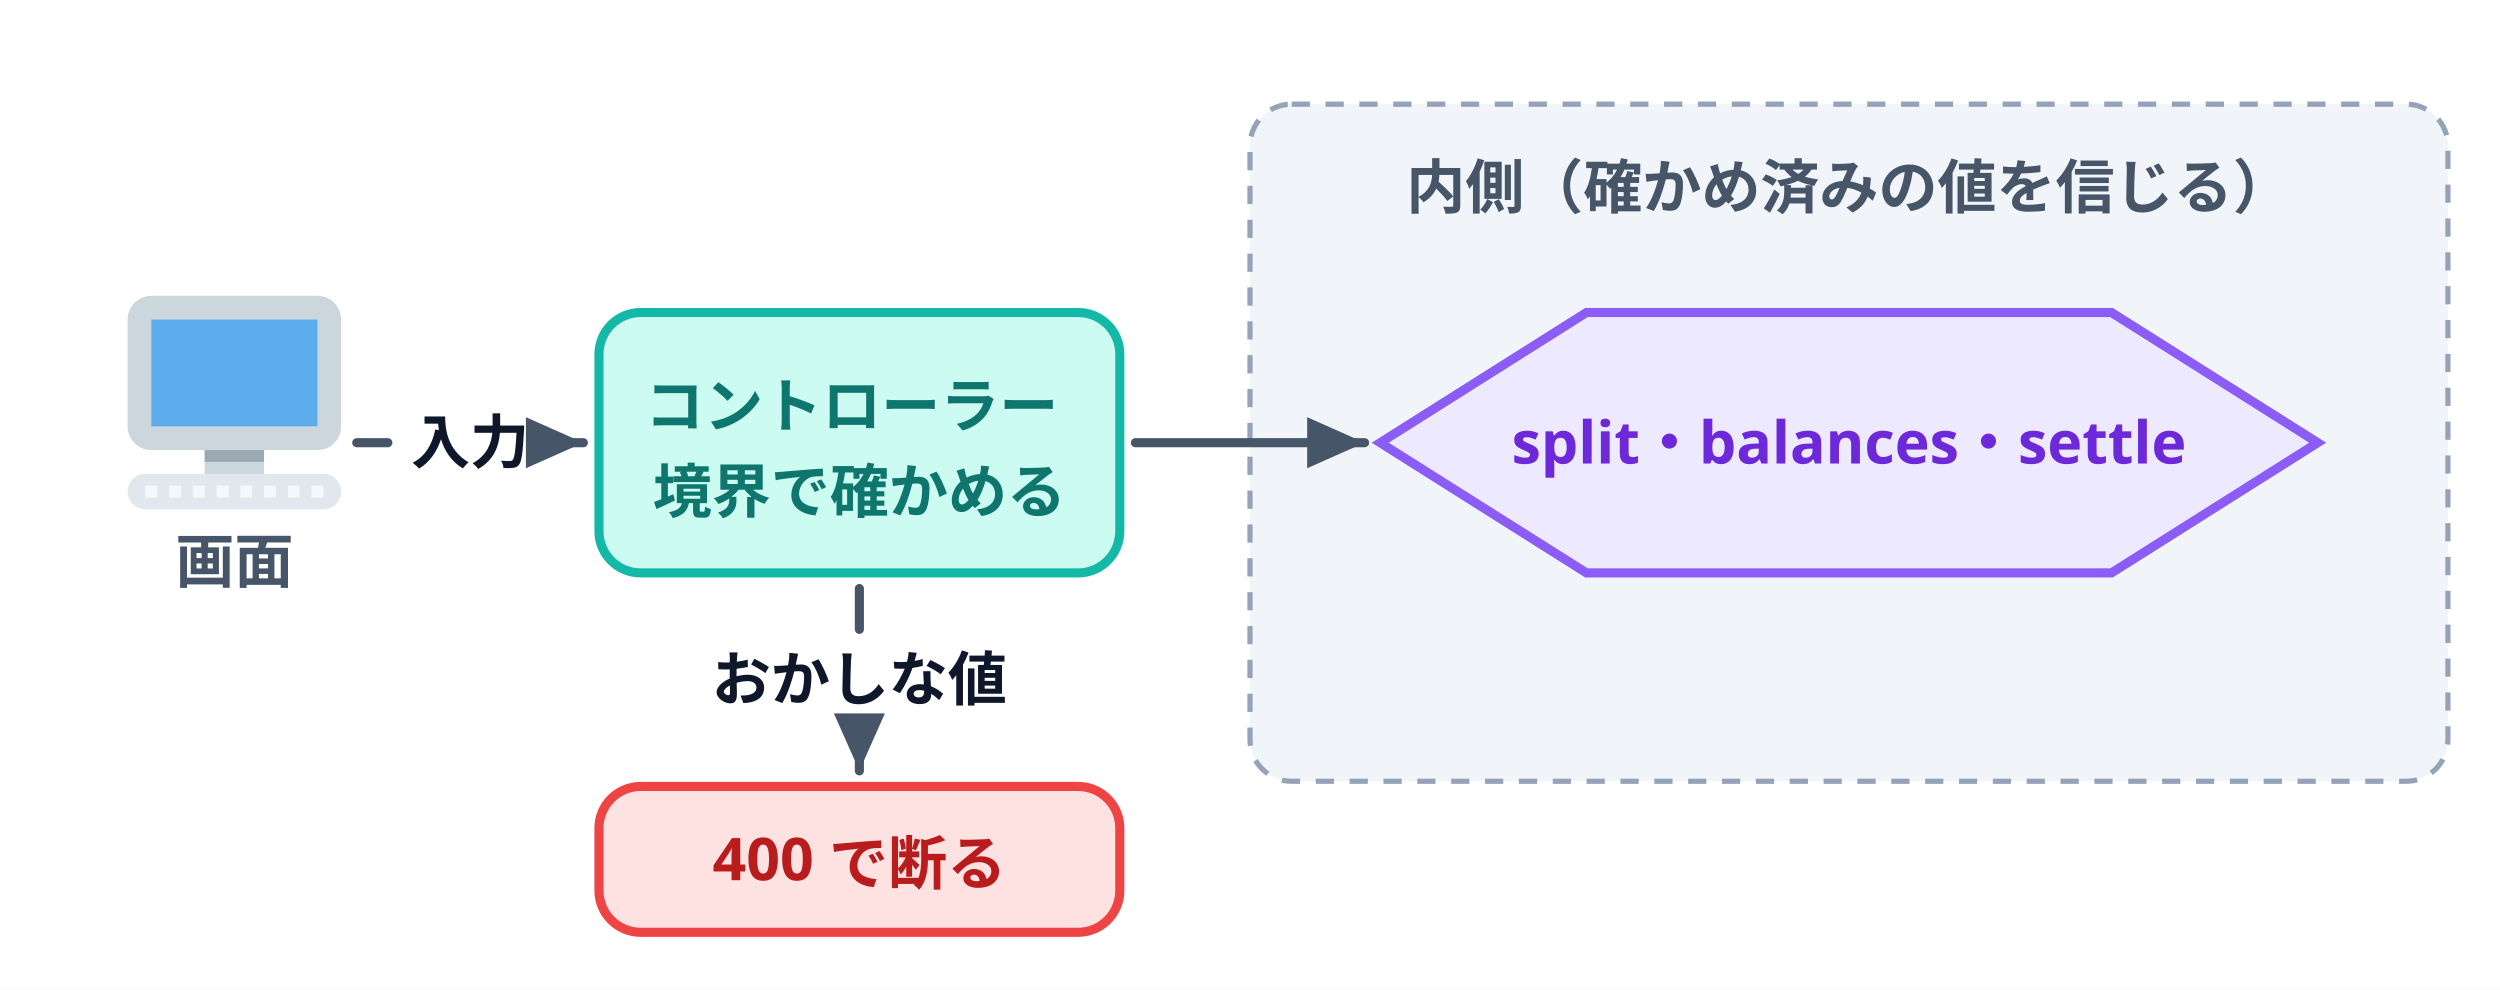
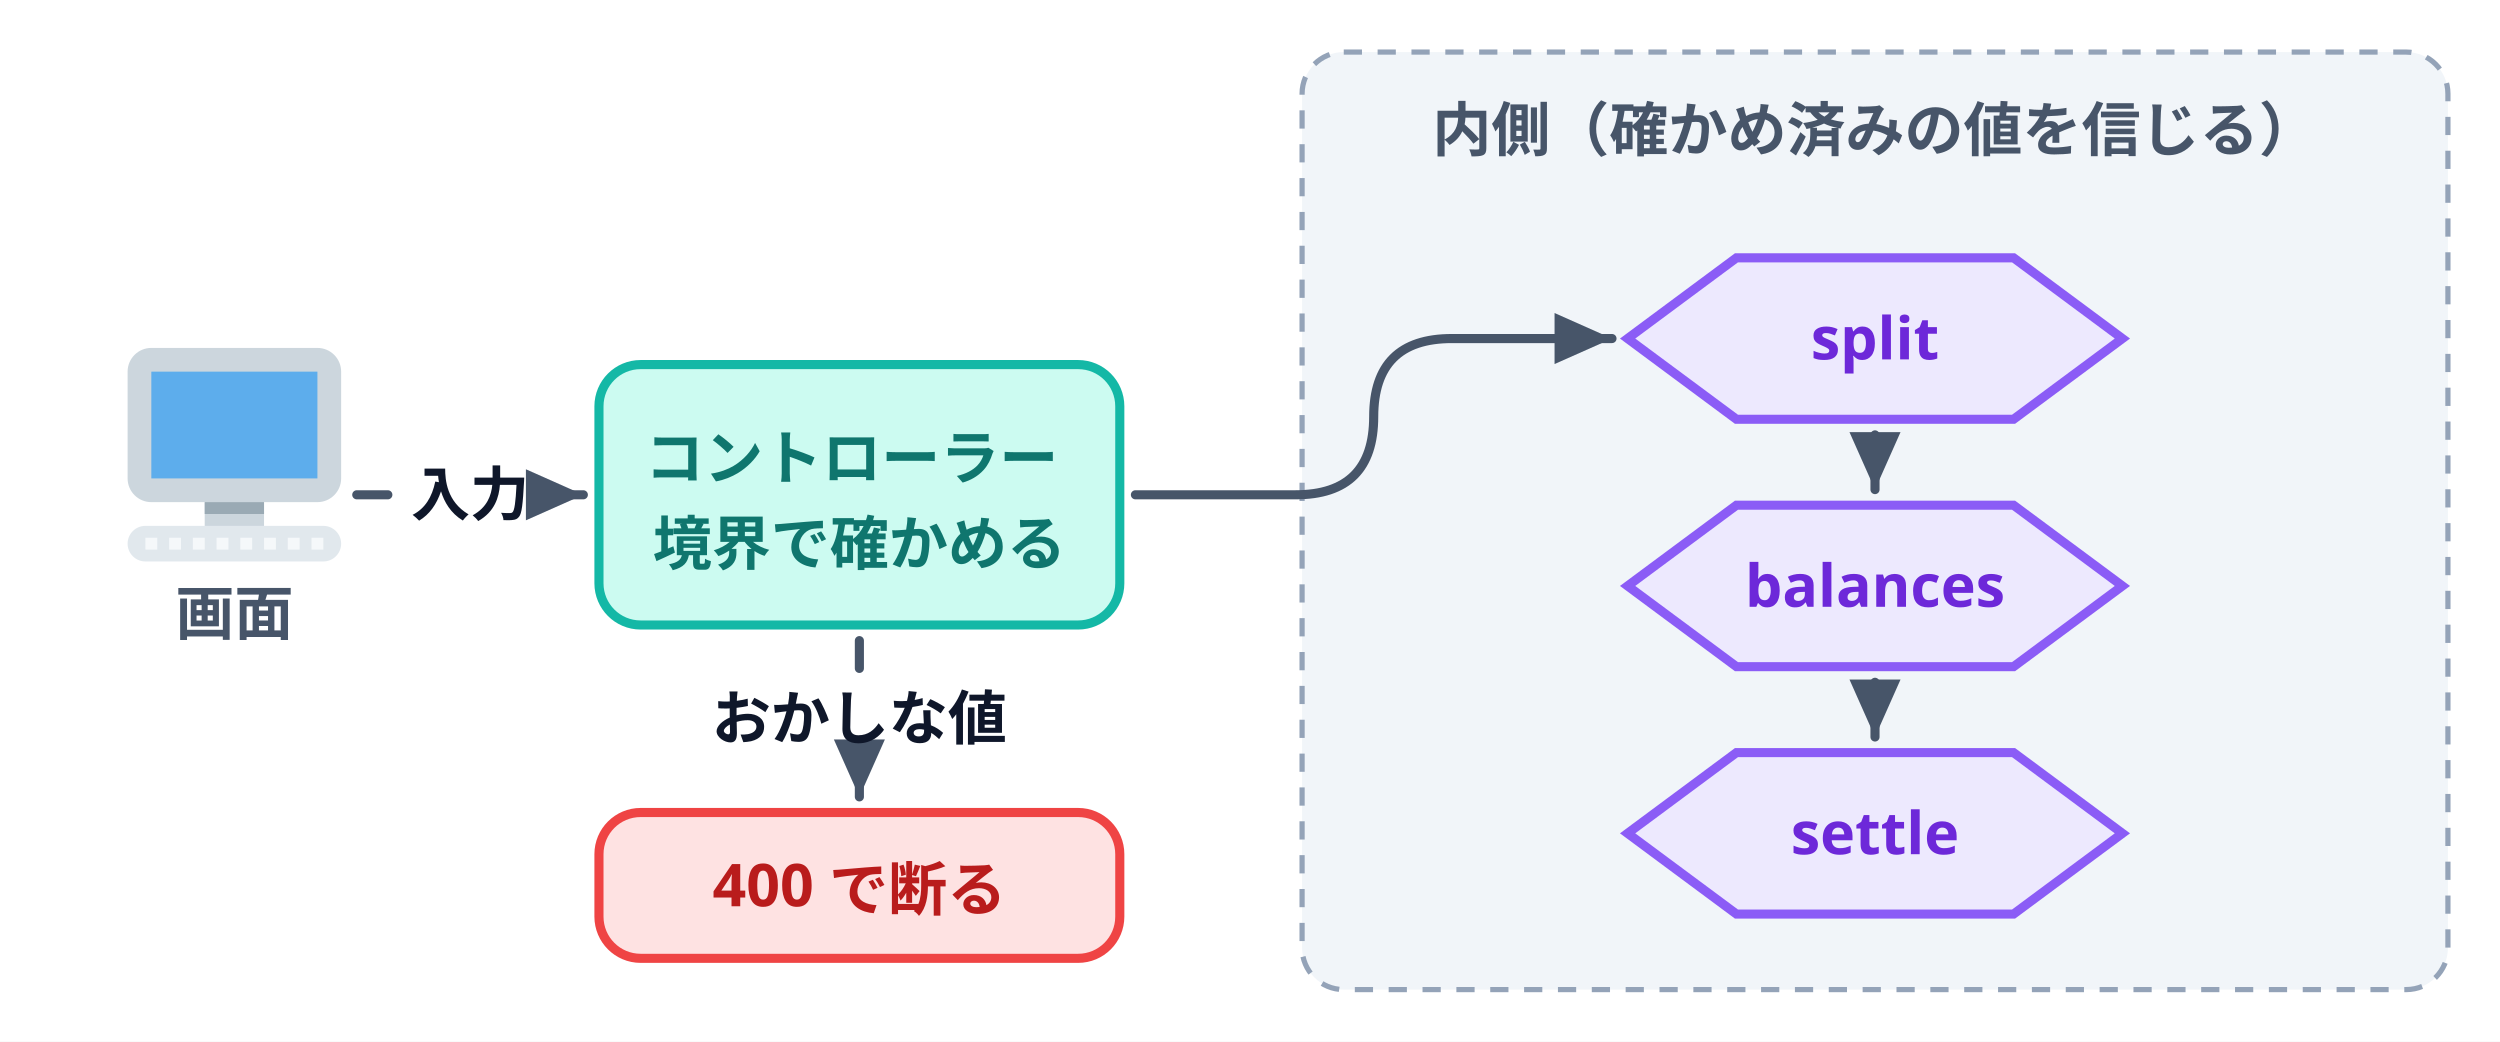
- <svg xmlns="http://www.w3.org/2000/svg" width="960" height="380" viewBox="0 0 960 380" font-family="'Hiragino Sans','Noto Sans JP','Yu Gothic','Segoe UI',sans-serif">
+ <svg xmlns="http://www.w3.org/2000/svg" width="960" height="400" viewBox="0 0 960 400" font-family="'Hiragino Sans','Noto Sans JP','Yu Gothic','Segoe UI',sans-serif">
  <defs>
    <marker id="aR" viewBox="0 0 10 10" refX="9" refY="5" markerWidth="7" markerHeight="7" orient="auto-start-reverse">
      <path d="M0 1 L9 5 L0 9 z" fill="#475569" />
    </marker>
    <marker id="aRsub" viewBox="0 0 10 10" refX="9" refY="5" markerWidth="7" markerHeight="7" orient="auto-start-reverse">
      <path d="M0 1 L9 5 L0 9 z" fill="#94a3b8" />
    </marker>
  </defs>
-   <rect x="0" y="0" width="960" height="380" fill="#ffffff" />
-   <svg x="49.0" y="113.6" width="82.0" height="82.0" viewBox="0 0 36 36">
+   <rect x="0" y="0" width="960" height="400" fill="#ffffff" />
+   <svg x="49.0" y="133.6" width="82.0" height="82.0" viewBox="0 0 36 36">
    <path fill="#CCD6DD" d="M36 22c0 2.209-1.791 4-4 4H4c-2.209 0-4-1.791-4-4V4c0-2.209 1.791-4 4-4h28c2.209 0 4 1.791 4 4v18z" />
    <path fill="#5DADEC" d="M4 4h28v18H4z" />
    <path fill="#CCD6DD" d="M13 26h10v6H13z" />
    <path fill="#9AAAB4" d="M13 26h10v2H13z" />
    <path fill="#E1E8ED" d="M36 33c0-1.657-1.343-3-3-3H3c-1.657 0-3 1.343-3 3s1.343 3 3 3h30c1.657 0 3-1.343 3-3z" />
    <path fill="#F5F8FA" d="M3 32h2v2H3zm4 0h2v2H7zm4 0h2v2h-2zm4 0h2v2h-2zm4 0h2v2h-2zm4 0h2v2h-2zm4 0h2v2h-2zm4 0h2v2h-2z" />
  </svg>
-   <text x="90" y="223.707" text-anchor="middle" font-size="22.667" fill="#475569" font-weight="600">画面</text>
-   <rect x="230" y="120" width="200" height="100" rx="16" fill="#ccfbf1" stroke="#14b8a6" stroke-width="3.5" />
-   <text x="330" y="164" text-anchor="middle" font-size="22.667" fill="#0f766e" font-weight="600">
+   <text x="90" y="243.707" text-anchor="middle" font-size="22.667" fill="#475569" font-weight="600">画面</text>
+   <rect x="230" y="140" width="200" height="100" rx="16" fill="#ccfbf1" stroke="#14b8a6" stroke-width="3.5" />
+   <text x="330" y="184" text-anchor="middle" font-size="22.667" fill="#0f766e" font-weight="600">
    <tspan x="330" dy="0">コントローラー</tspan>
    <tspan x="330" dy="32.867">境界で確かめる</tspan>
  </text>
-   <rect x="480" y="40" width="460" height="260" rx="16" fill="#f1f5f9" stroke="#94a3b8" stroke-width="2.0" stroke-dasharray="7 6" />
-   <text x="710" y="80" text-anchor="middle" font-size="22.667" fill="#475569" font-weight="600">内側（確かめ済みの値を信じる）</text>
-   <polygon points="609.2,120 810.8,120 890,170 810.8,220 609.2,220 530,170" fill="#ede9fe" stroke="#8b5cf6" stroke-width="3.5" />
-   <text x="710" y="178" text-anchor="middle" font-size="22.667" fill="#6d28d9" font-weight="600">split・balances・settle</text>
-   <rect x="230" y="302" width="200" height="56" rx="16" fill="#fee2e2" stroke="#ef4444" stroke-width="3.5" />
-   <text x="330" y="338" text-anchor="middle" font-size="22.667" fill="#b91c1c" font-weight="600">400 で断る</text>
-   <path d="M137.00 170.00 L148.93 170.00" fill="none" stroke="#475569" stroke-width="3.5" stroke-linecap="round" stroke-linejoin="round" />
-   <path d="M212.07 170.00 L224.00 170.00" fill="none" stroke="#475569" stroke-width="3.5" stroke-linecap="round" stroke-linejoin="round" marker-end="url(#aR)" />
-   <text x="180.5" y="177.933" text-anchor="middle" font-size="22.667" fill="#0f172a" font-weight="600">入力</text>
-   <path d="M436.00 170.00 L524.00 170.00" fill="none" stroke="#475569" stroke-width="3.5" stroke-linecap="round" stroke-linejoin="round" marker-end="url(#aR)" />
-   <path d="M330.00 226.00 L330.00 241.67" fill="none" stroke="#475569" stroke-width="3.5" stroke-linecap="round" stroke-linejoin="round" />
-   <path d="M330.00 280.33 L330.00 296.00" fill="none" stroke="#475569" stroke-width="3.5" stroke-linecap="round" stroke-linejoin="round" marker-end="url(#aR)" />
-   <text x="330" y="268.933" text-anchor="middle" font-size="22.667" fill="#0f172a" font-weight="600">おかしな値</text>
+   <rect x="500" y="20" width="440" height="360" rx="16" fill="#f1f5f9" stroke="#94a3b8" stroke-width="2.0" stroke-dasharray="7 6" />
+   <text x="720" y="58" text-anchor="middle" font-size="22.667" fill="#475569" font-weight="600">内側（確かめ済みの値を信じる）</text>
+   <polygon points="666.8,99 773.2,99 815,130 773.2,161 666.8,161 625,130" fill="#ede9fe" stroke="#8b5cf6" stroke-width="3.5" />
+   <text x="720" y="138" text-anchor="middle" font-size="22.667" fill="#6d28d9" font-weight="600">split</text>
+   <polygon points="666.8,194 773.2,194 815,225 773.2,256 666.8,256 625,225" fill="#ede9fe" stroke="#8b5cf6" stroke-width="3.5" />
+   <text x="720" y="233" text-anchor="middle" font-size="22.667" fill="#6d28d9" font-weight="600">balances</text>
+   <polygon points="666.8,289 773.2,289 815,320 773.2,351 666.8,351 625,320" fill="#ede9fe" stroke="#8b5cf6" stroke-width="3.5" />
+   <text x="720" y="328" text-anchor="middle" font-size="22.667" fill="#6d28d9" font-weight="600">settle</text>
+   <rect x="230" y="312" width="200" height="56" rx="16" fill="#fee2e2" stroke="#ef4444" stroke-width="3.5" />
+   <text x="330" y="348" text-anchor="middle" font-size="22.667" fill="#b91c1c" font-weight="600">400 で断る</text>
+   <path d="M137.00 190.00 L148.93 190.00" fill="none" stroke="#475569" stroke-width="3.5" stroke-linecap="round" stroke-linejoin="round" />
+   <path d="M212.07 190.00 L224.00 190.00" fill="none" stroke="#475569" stroke-width="3.5" stroke-linecap="round" stroke-linejoin="round" marker-end="url(#aR)" />
+   <text x="180.5" y="197.933" text-anchor="middle" font-size="22.667" fill="#0f172a" font-weight="600">入力</text>
+   <path d="M436.00 190.00 L454.00 190.00 L497.50 190.00 Q527.50 190.00 527.50 160.00 L527.50 160.00 Q527.50 130.00 557.50 130.00 L601.00 130.00 L619.00 130.00" fill="none" stroke="#475569" stroke-width="3.5" stroke-linecap="round" stroke-linejoin="round" marker-end="url(#aR)" />
+   <path d="M720.00 167.00 L720.00 188.00" fill="none" stroke="#475569" stroke-width="3.5" stroke-linecap="round" stroke-linejoin="round" marker-end="url(#aR)" />
+   <path d="M720.00 262.00 L720.00 283.00" fill="none" stroke="#475569" stroke-width="3.5" stroke-linecap="round" stroke-linejoin="round" marker-end="url(#aR)" />
+   <path d="M330.00 246.00 L330.00 256.67" fill="none" stroke="#475569" stroke-width="3.5" stroke-linecap="round" stroke-linejoin="round" />
+   <path d="M330.00 295.33 L330.00 306.00" fill="none" stroke="#475569" stroke-width="3.5" stroke-linecap="round" stroke-linejoin="round" marker-end="url(#aR)" />
+   <text x="330" y="283.933" text-anchor="middle" font-size="22.667" fill="#0f172a" font-weight="600">おかしな値</text>
</svg>
